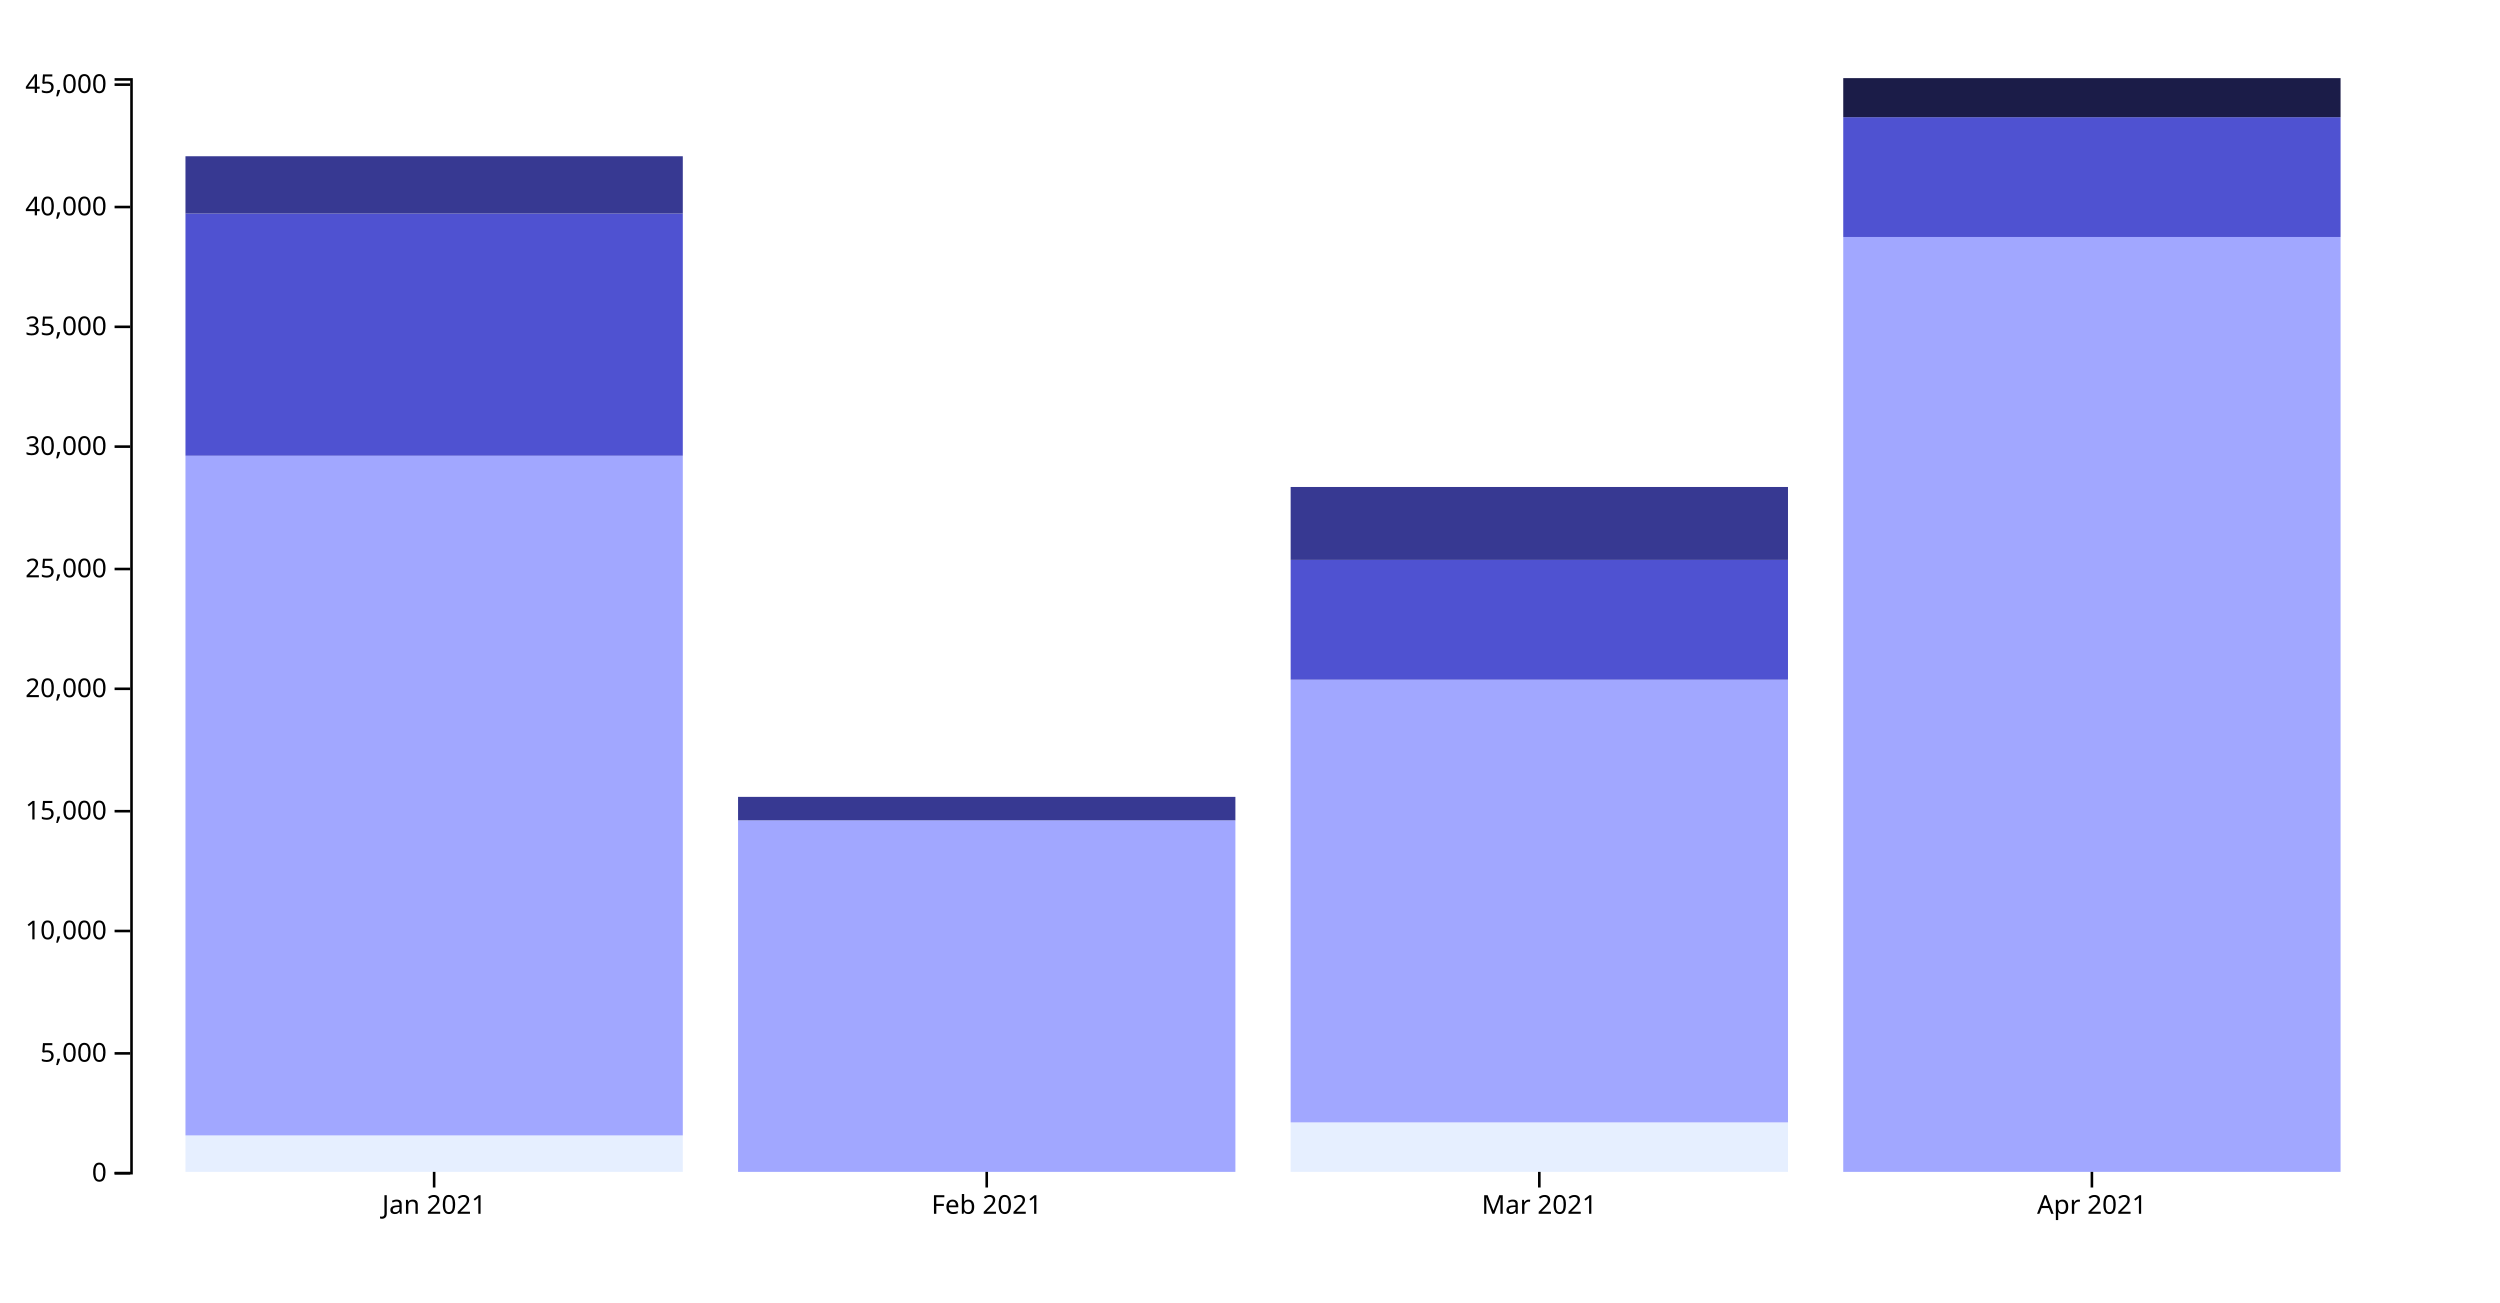
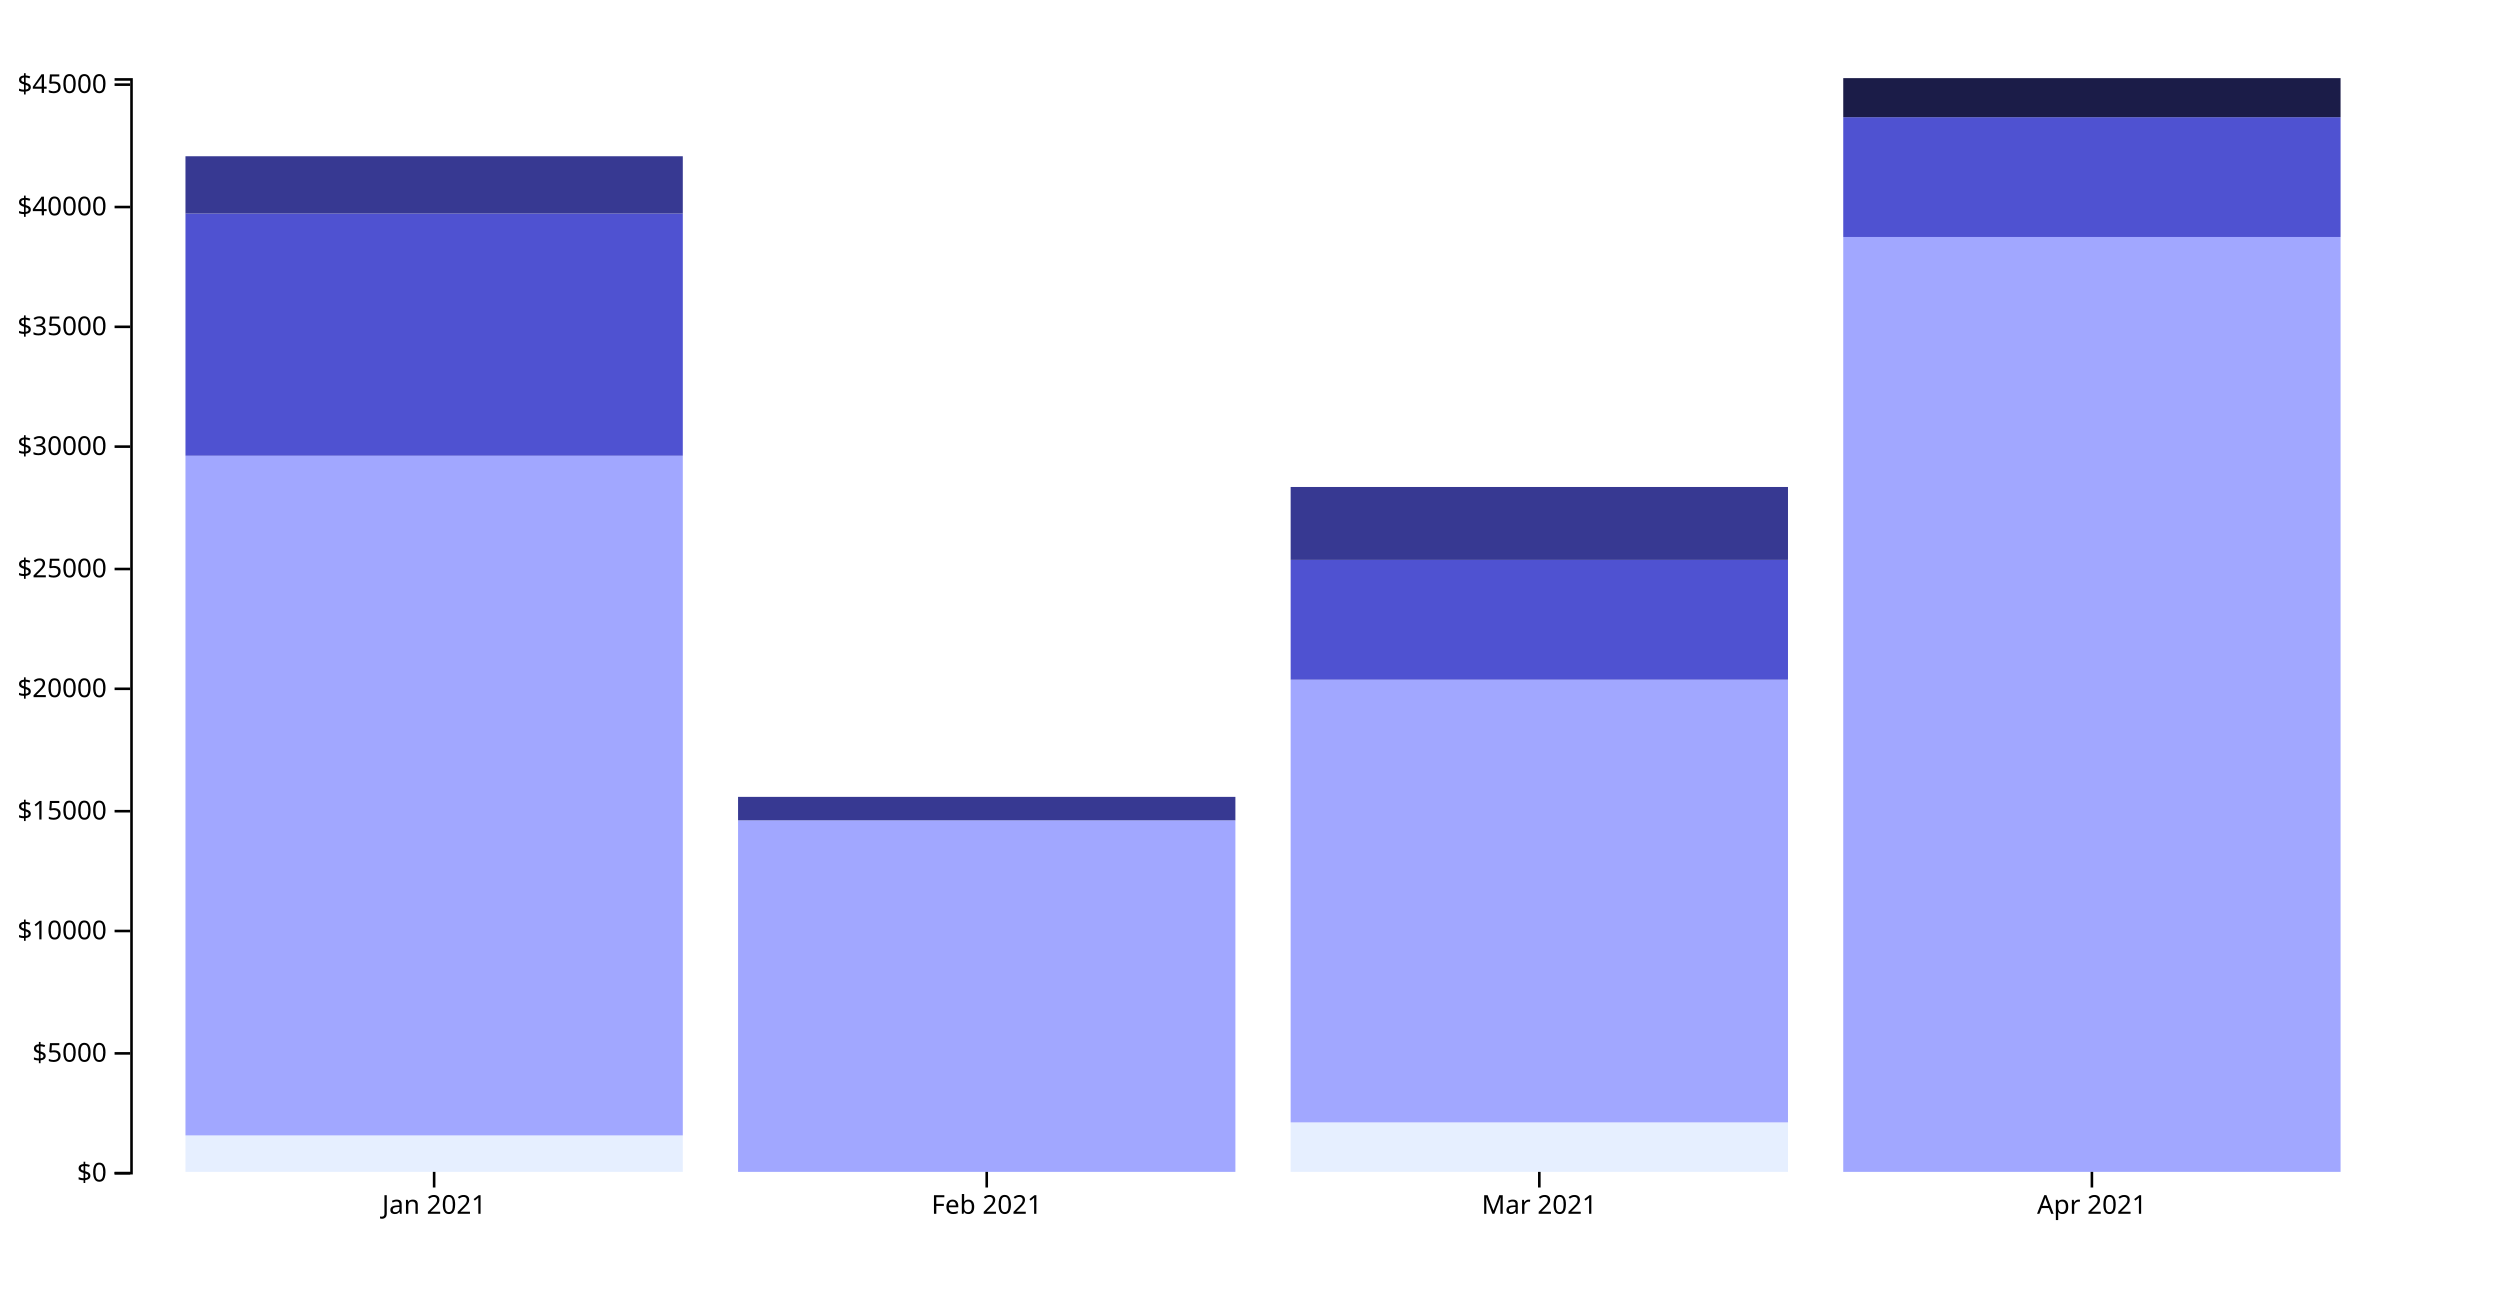
<svg xmlns="http://www.w3.org/2000/svg" viewBox="0,0,960,500">
  <g>
    <g fill="rgb(230, 239, 255)">
      <rect x="707.805" y="450" height="0" width="190.976" />
      <rect x="283.415" y="450" height="0" width="190.976" />
      <rect x="71.22" y="436" height="14" width="190.976" />
      <rect x="495.61" y="431" height="19" width="190.976" />
    </g>
    <g fill="rgb(161, 167, 255)">
      <rect x="707.805" y="91" height="359" width="190.976" />
      <rect x="283.415" y="315" height="135" width="190.976" />
      <rect x="71.22" y="175" height="261" width="190.976" />
      <rect x="495.61" y="261" height="170" width="190.976" />
    </g>
    <g fill="rgb(79, 82, 209)">
      <rect x="707.805" y="45" height="46" width="190.976" />
      <rect x="283.415" y="315" height="0" width="190.976" />
      <rect x="71.22" y="82" height="93" width="190.976" />
      <rect x="495.61" y="215" height="46" width="190.976" />
    </g>
    <g fill="rgb(55, 57, 146)">
      <rect x="707.805" y="45" height="0" width="190.976" />
      <rect x="283.415" y="306" height="9" width="190.976" />
      <rect x="71.22" y="60" height="22" width="190.976" />
      <rect x="495.61" y="187" height="28" width="190.976" />
    </g>
    <g fill="rgb(27, 28, 72)">
      <rect x="707.805" y="30" height="15" width="190.976" />
      <rect x="283.415" y="306" height="0" width="190.976" />
      <rect x="71.22" y="60" height="0" width="190.976" />
      <rect x="495.61" y="187" height="0" width="190.976" />
    </g>
  </g>
  <g transform="translate(0, 450)" fill="none" font-size="10" font-family="sans-serif" text-anchor="middle">
    <g class="tick" opacity="1" transform="translate(166.7073,0)">
      <line stroke="currentColor" y2="6" />
-       <text fill="currentColor" y="9" dy="0.71em">Jan 2021</text>
+       <text fill="currentColor" y="9" dy="0.71em" font-family="gilroy-light">Jan 2021</text>
    </g>
    <g class="tick" opacity="1" transform="translate(378.9024,0)">
      <line stroke="currentColor" y2="6" />
-       <text fill="currentColor" y="9" dy="0.71em">Feb 2021</text>
+       <text fill="currentColor" y="9" dy="0.71em" font-family="gilroy-light">Feb 2021</text>
    </g>
    <g class="tick" opacity="1" transform="translate(591.0976,0)">
      <line stroke="currentColor" y2="6" />
-       <text fill="currentColor" y="9" dy="0.71em">Mar 2021</text>
+       <text fill="currentColor" y="9" dy="0.71em" font-family="gilroy-light">Mar 2021</text>
    </g>
    <g class="tick" opacity="1" transform="translate(803.2927,0)">
      <line stroke="currentColor" y2="6" />
-       <text fill="currentColor" y="9" dy="0.71em">Apr 2021</text>
+       <text fill="currentColor" y="9" dy="0.71em" font-family="gilroy-light">Apr 2021</text>
    </g>
  </g>
  <g transform="translate(50, 0)" fill="none" font-size="10" font-family="sans-serif" text-anchor="end">
    <path class="domain" stroke="currentColor" d="M-6,450.5H0.5V30.5H-6" />
    <g class="tick" opacity="1" transform="translate(0,450.5)">
      <line stroke="currentColor" x2="-6" />
-       <text fill="currentColor" x="-9" dy="0.32em">0</text>
+       <text fill="currentColor" x="-9" dy="0.32em" font-family="gilroy-light">$0</text>
    </g>
    <g class="tick" opacity="1" transform="translate(0,404.5)">
      <line stroke="currentColor" x2="-6" />
-       <text fill="currentColor" x="-9" dy="0.32em">5,000</text>
+       <text fill="currentColor" x="-9" dy="0.32em" font-family="gilroy-light">$5000</text>
    </g>
    <g class="tick" opacity="1" transform="translate(0,357.5)">
      <line stroke="currentColor" x2="-6" />
-       <text fill="currentColor" x="-9" dy="0.32em">10,000</text>
+       <text fill="currentColor" x="-9" dy="0.32em" font-family="gilroy-light">$10000</text>
    </g>
    <g class="tick" opacity="1" transform="translate(0,311.5)">
      <line stroke="currentColor" x2="-6" />
-       <text fill="currentColor" x="-9" dy="0.32em">15,000</text>
+       <text fill="currentColor" x="-9" dy="0.32em" font-family="gilroy-light">$15000</text>
    </g>
    <g class="tick" opacity="1" transform="translate(0,264.5)">
      <line stroke="currentColor" x2="-6" />
-       <text fill="currentColor" x="-9" dy="0.32em">20,000</text>
+       <text fill="currentColor" x="-9" dy="0.32em" font-family="gilroy-light">$20000</text>
    </g>
    <g class="tick" opacity="1" transform="translate(0,218.5)">
      <line stroke="currentColor" x2="-6" />
-       <text fill="currentColor" x="-9" dy="0.32em">25,000</text>
+       <text fill="currentColor" x="-9" dy="0.32em" font-family="gilroy-light">$25000</text>
    </g>
    <g class="tick" opacity="1" transform="translate(0,171.5)">
      <line stroke="currentColor" x2="-6" />
-       <text fill="currentColor" x="-9" dy="0.32em">30,000</text>
+       <text fill="currentColor" x="-9" dy="0.32em" font-family="gilroy-light">$30000</text>
    </g>
    <g class="tick" opacity="1" transform="translate(0,125.5)">
      <line stroke="currentColor" x2="-6" />
-       <text fill="currentColor" x="-9" dy="0.32em">35,000</text>
+       <text fill="currentColor" x="-9" dy="0.32em" font-family="gilroy-light">$35000</text>
    </g>
    <g class="tick" opacity="1" transform="translate(0,79.5)">
      <line stroke="currentColor" x2="-6" />
-       <text fill="currentColor" x="-9" dy="0.32em">40,000</text>
+       <text fill="currentColor" x="-9" dy="0.32em" font-family="gilroy-light">$40000</text>
    </g>
    <g class="tick" opacity="1" transform="translate(0,32.5)">
      <line stroke="currentColor" x2="-6" />
-       <text fill="currentColor" x="-9" dy="0.32em">45,000</text>
+       <text fill="currentColor" x="-9" dy="0.32em" font-family="gilroy-light">$45000</text>
    </g>
  </g>
</svg>
